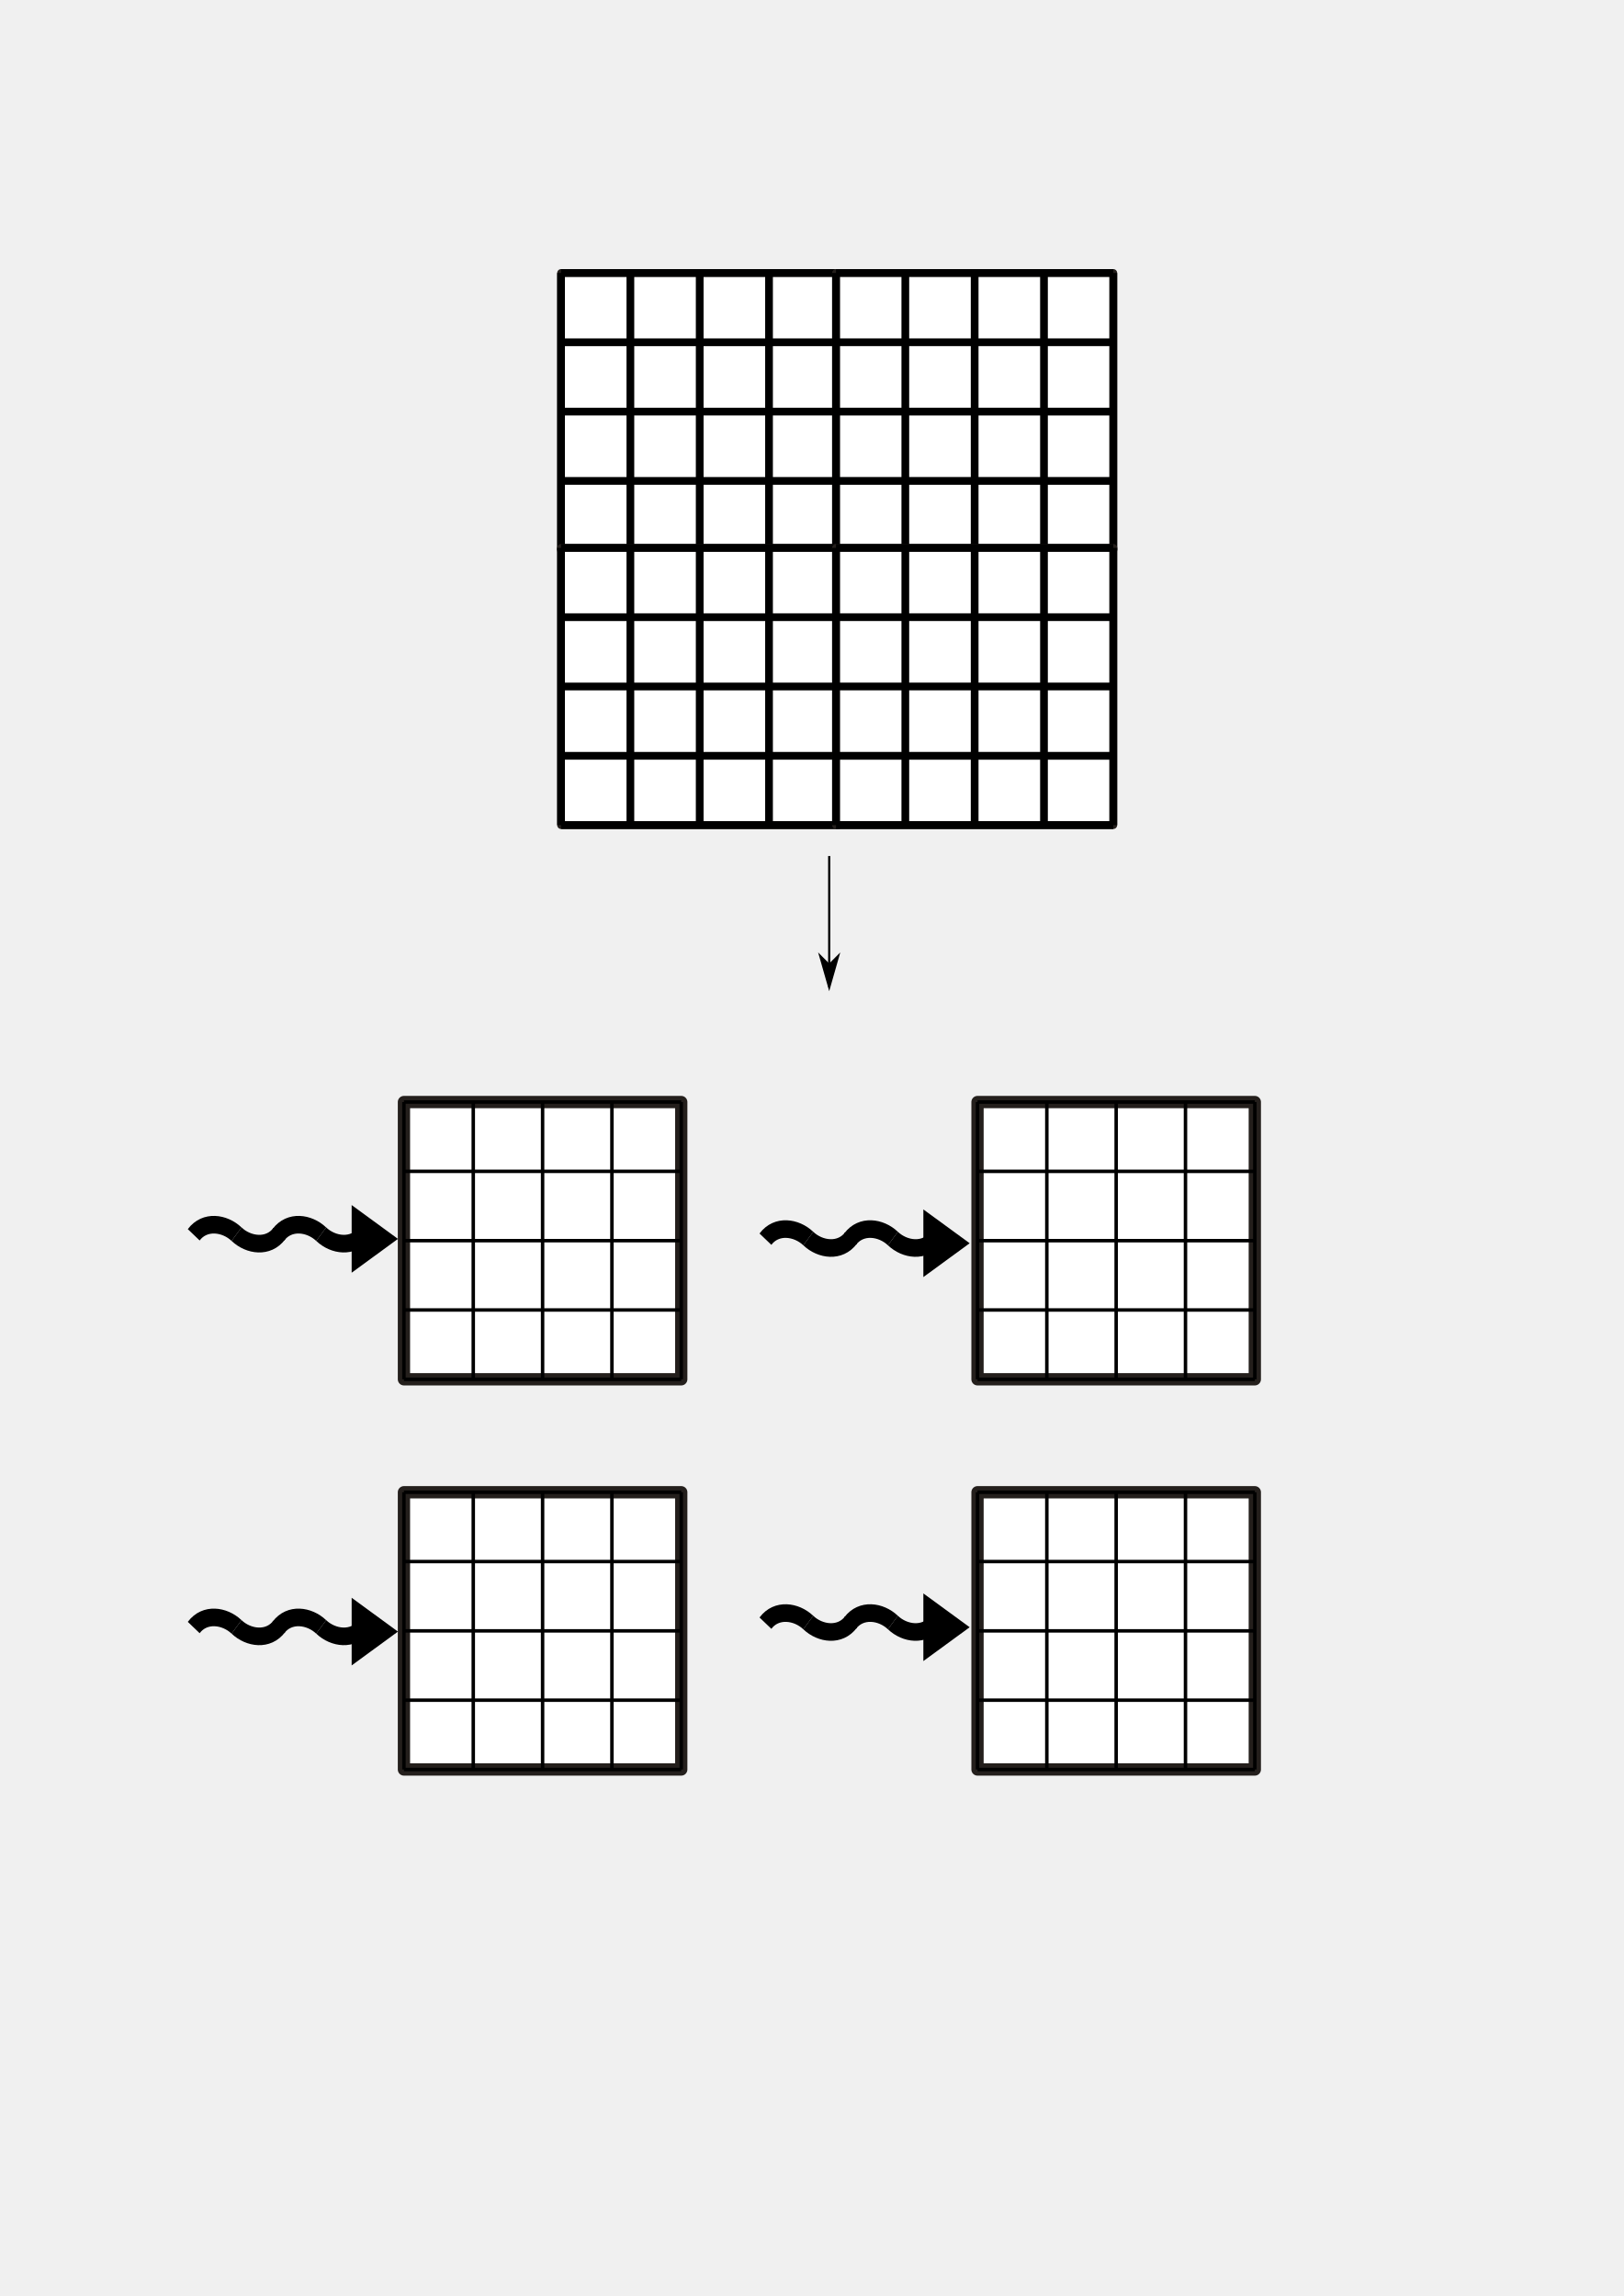
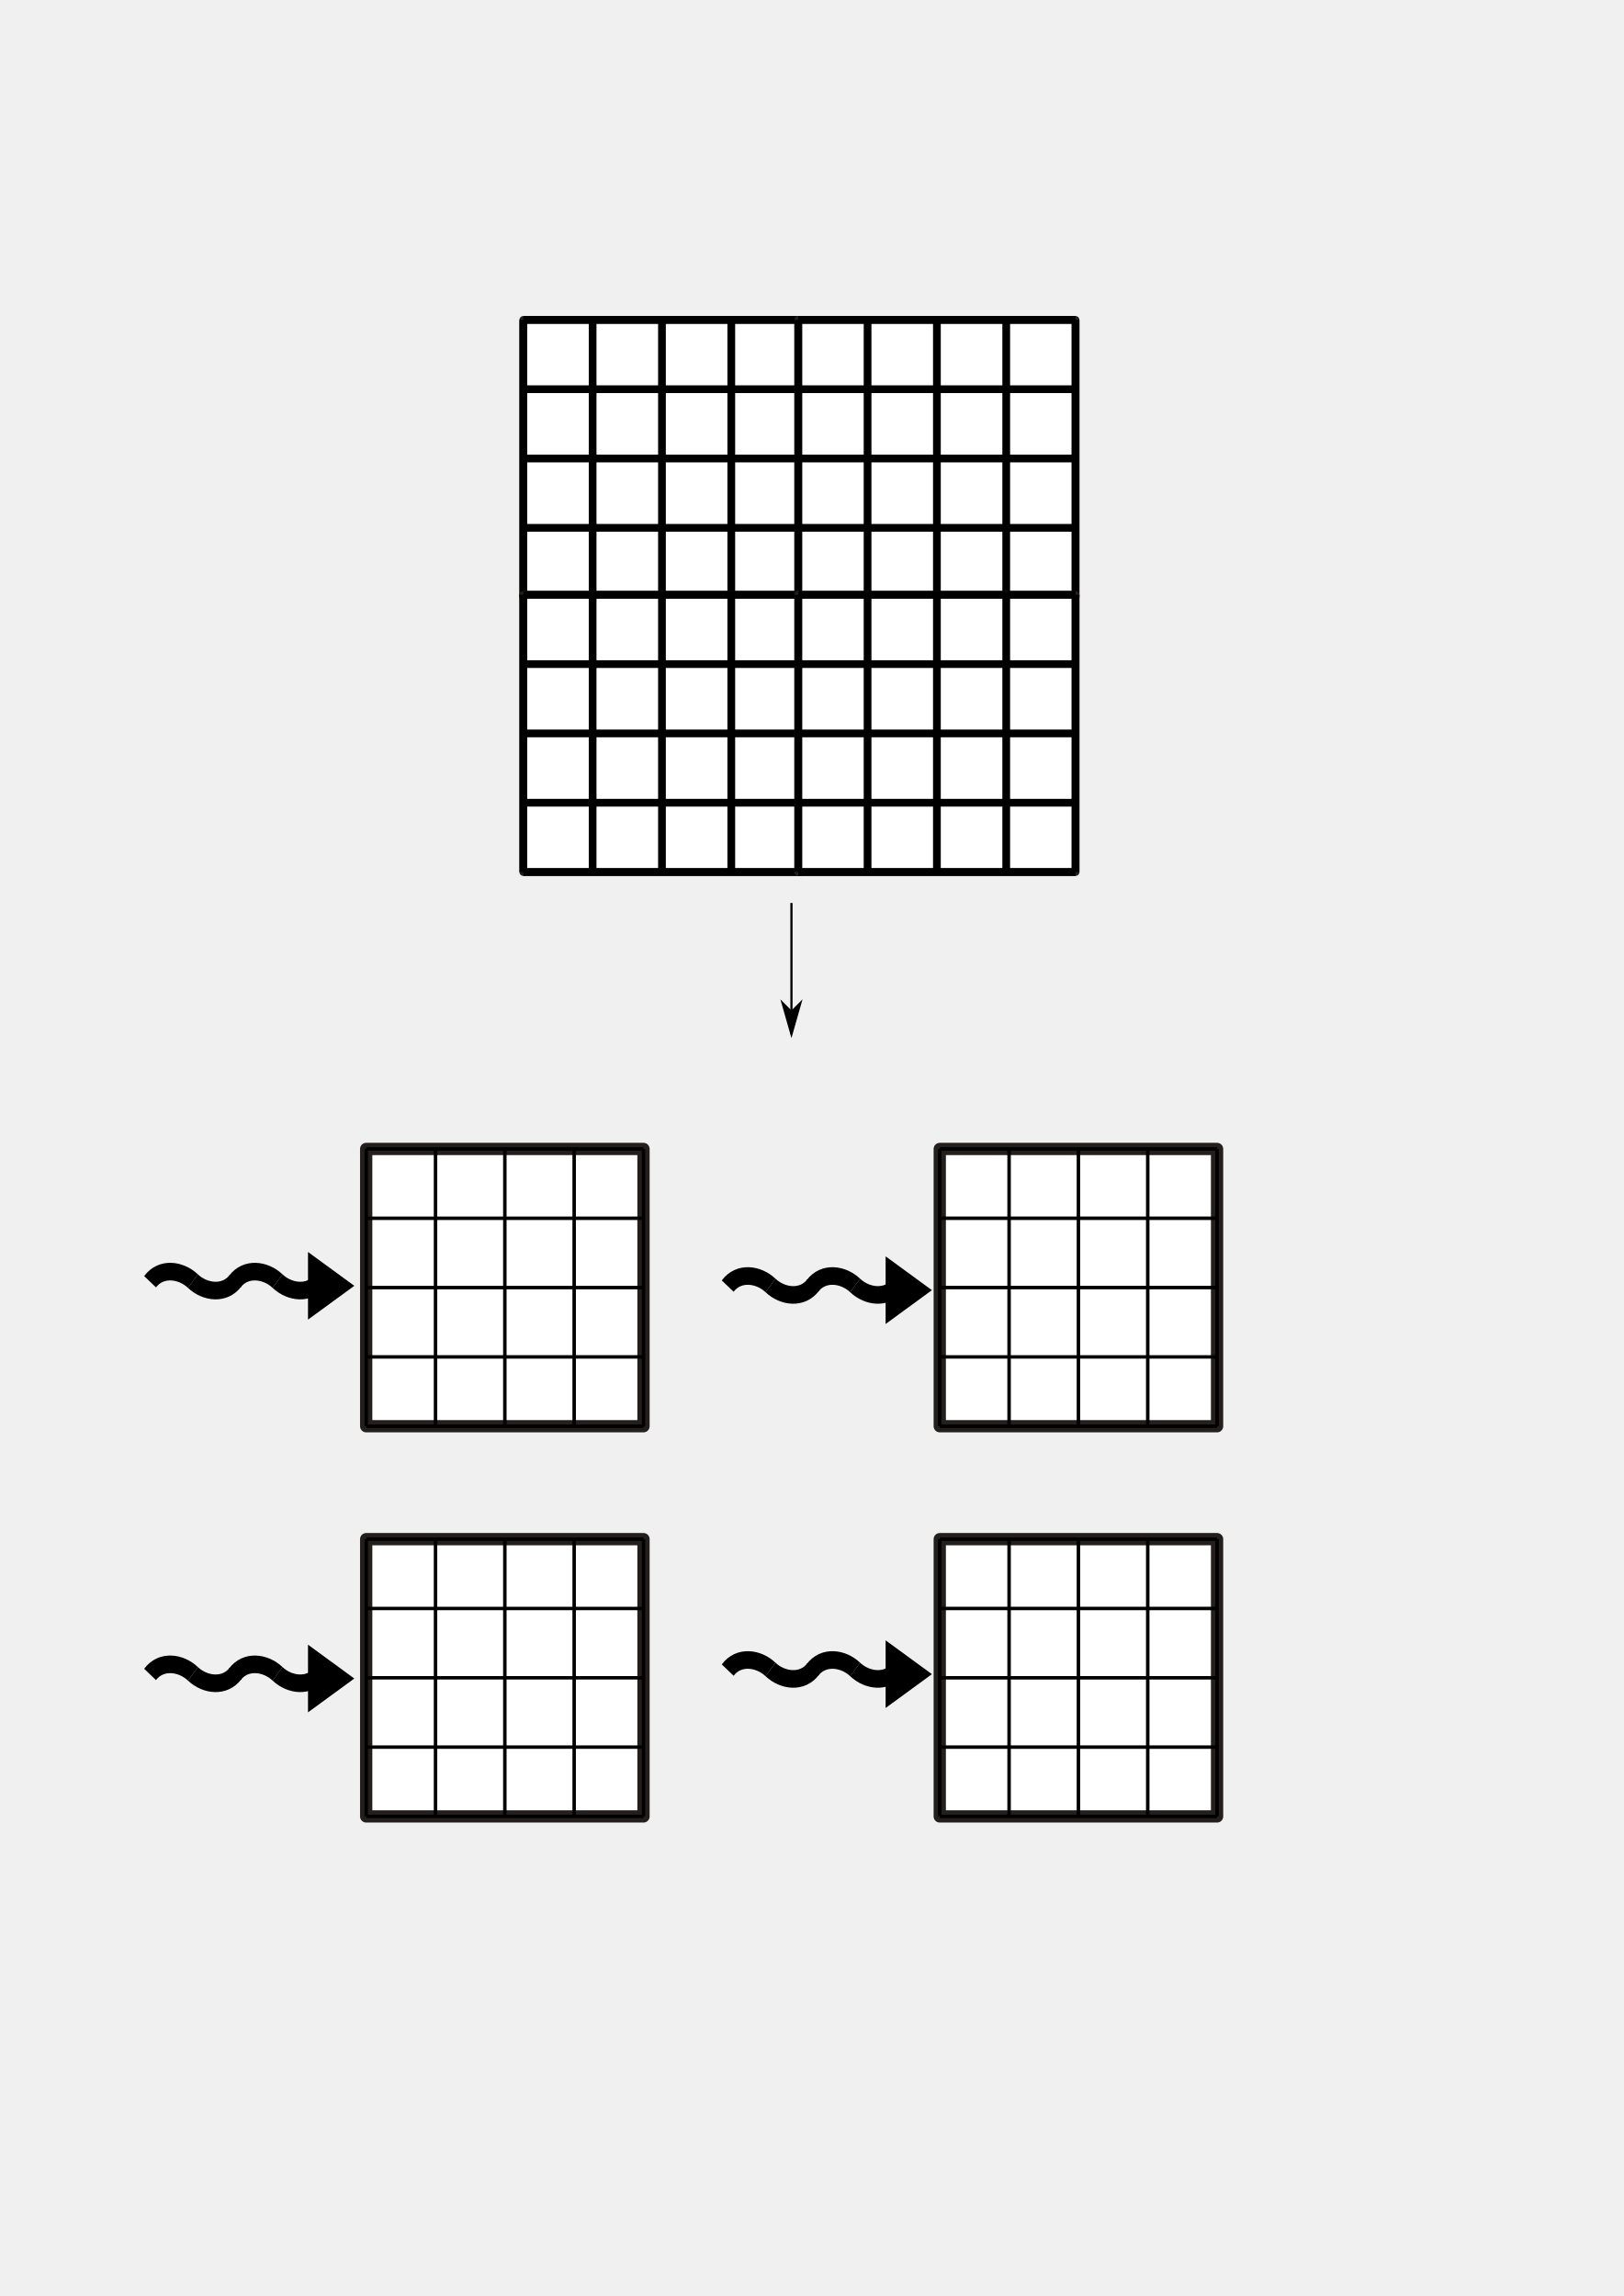
<svg xmlns="http://www.w3.org/2000/svg" width="744.094" height="1052.362" id="svg3798" version="1.1">
  <defs id="defs3800">
    <marker orient="auto" refY="0.0" refX="0.0" id="Arrow1Lend" style="overflow:visible;">
      <path id="path3868" d="M 0.0,0.0 L 5.0,-5.0 L -12.5,0.0 L 5.0,5.0 L 0.0,0.0 z " style="fill-rule:evenodd;stroke:#000000;stroke-width:1.0pt;" transform="scale(0.8) rotate(180) translate(12.5,0)" />
    </marker>
    <marker orient="auto" refY="0.0" refX="0.0" id="Arrow2Lend" style="overflow:visible;">
      <path id="path3886" style="fill-rule:evenodd;stroke-width:0.625;stroke-linejoin:round;" d="M 8.719,4.034 L -2.207,0.016 L 8.719,-4.002 C 6.973,-1.63 6.983,1.616 8.719,4.034 z " transform="scale(1.1) rotate(180) translate(1,0)" />
    </marker>
    <marker orient="auto" refY="0.0" refX="0.0" id="Arrow1Mend" style="overflow:visible;">
      <path id="path3874" d="M 0.0,0.0 L 5.0,-5.0 L -12.5,0.0 L 5.0,5.0 L 0.0,0.0 z " style="fill-rule:evenodd;stroke:#000000;stroke-width:1.0pt;" transform="scale(0.4) rotate(180) translate(10,0)" />
    </marker>
  </defs>
  <g id="layer1">
-     <rect style="fill:#ffffff;fill-opacity:1;stroke:#241f1c;stroke-width:5.629;stroke-linecap:butt;stroke-linejoin:round;stroke-miterlimit:4;stroke-opacity:1;stroke-dasharray:none;stroke-dashoffset:0" id="rect3146" width="127.08" height="127.08" x="505.112" y="-575.043" transform="matrix(0,1,-1,0,0,0)" />
-     <path id="path3142" d="m 447.963,505.112 127.08,1.2e-4 m -127.08,31.77 127.08,1.2e-4 m -127.08,31.77 127.08,1.2e-4 m -127.08,31.77 127.08,1.2e-4 m -127.08,31.77 127.08,1.2e-4 m -127.08,-127.08 -8e-5,127.08 m 31.77,-127.08 -8e-5,127.08 m 31.77,-127.08 -8e-5,127.08 m 31.77,-127.08 -8e-5,127.08 m 31.77,-127.08 -8e-5,127.08" style="fill:none;stroke:#000000;stroke-width:1.588px;stroke-linecap:butt;stroke-linejoin:miter;stroke-opacity:1" />
-     <rect y="-312.193" x="505.112" height="127.08" width="127.08" id="rect3148" style="fill:#ffffff;fill-opacity:1;stroke:#241f1c;stroke-width:5.629;stroke-linecap:butt;stroke-linejoin:round;stroke-miterlimit:4;stroke-opacity:1;stroke-dasharray:none;stroke-dashoffset:0" transform="matrix(0,1,-1,0,0,0)" />
-     <path style="fill:none;stroke:#000000;stroke-width:1.588px;stroke-linecap:butt;stroke-linejoin:miter;stroke-opacity:1" d="m 185.113,505.112 127.08,-4e-5 m -127.08,31.77 127.08,-4e-5 m -127.08,31.77 127.08,-4e-5 m -127.08,31.77 127.08,-4e-5 m -127.08,31.77 127.08,-4e-5 m -127.08,-127.08 4e-5,127.08 m 31.77,-127.08 4e-5,127.08 m 31.77,-127.08 4e-5,127.08 m 31.77,-127.08 4e-5,127.08 m 31.77,-127.08 4e-5,127.08" id="path3150" />
-     <rect y="-575.043" x="683.961" height="127.08" width="127.08" id="rect3154" style="fill:#ffffff;fill-opacity:1;stroke:#241f1c;stroke-width:5.629;stroke-linecap:butt;stroke-linejoin:round;stroke-miterlimit:4;stroke-opacity:1;stroke-dasharray:none;stroke-dashoffset:0" transform="matrix(0,1,-1,0,0,0)" />
-     <path style="fill:none;stroke:#000000;stroke-width:1.588px;stroke-linecap:butt;stroke-linejoin:miter;stroke-opacity:1" d="m 447.963,683.961 127.08,0 m -127.08,31.77 127.08,0 m -127.08,31.77 127.08,0 m -127.08,31.77 127.08,0 m -127.08,31.77 127.08,0 m -127.08,-127.08 0,127.08 m 31.77,-127.08 0,127.08 m 31.77,-127.08 0,127.08 m 31.77,-127.08 0,127.08 m 31.77,-127.08 0,127.08" id="path3156" />
-     <rect style="fill:#ffffff;fill-opacity:1;stroke:#241f1c;stroke-width:5.629;stroke-linecap:butt;stroke-linejoin:round;stroke-miterlimit:4;stroke-opacity:1;stroke-dasharray:none;stroke-dashoffset:0" id="rect3158" width="127.08" height="127.08" x="683.961" y="-312.193" transform="matrix(0,1,-1,0,0,0)" />
-     <path id="path3160" d="m 185.113,683.961 127.08,-8e-5 m -127.08,31.77 127.08,-8e-5 m -127.08,31.77 127.08,-8e-5 m -127.08,31.77 127.08,-8e-5 m -127.08,31.77 127.08,-8e-5 m -127.08,-127.08 0,127.08 m 31.77,-127.08 0,127.08 m 31.77,-127.08 0,127.08 m 31.77,-127.08 0,127.08 m 31.77,-127.08 0,127.08" style="fill:none;stroke:#000000;stroke-width:1.588px;stroke-linecap:butt;stroke-linejoin:miter;stroke-opacity:1" />
-     <g style="stroke-width:7.766;stroke-miterlimit:4;stroke-dasharray:none" id="g8096-3" transform="matrix(0.9135228,0,0,1.038652,265.8704,226.3239)">
+     <rect style="fill:#ffffff;fill-opacity:1;stroke:#241f1c;stroke-width:5.629;stroke-linecap:butt;stroke-linejoin:round;stroke-miterlimit:4;stroke-opacity:1;stroke-dasharray:none;stroke-dashoffset:0" id="rect3146" width="127.08" height="127.08" x="526.618" y="-557.744" transform="matrix(0,1,-1,0,0,0)" />
+     <path id="path3142" d="m 430.664,526.618 127.08,1.2e-4 m -127.08,31.77 127.08,1.2e-4 m -127.08,31.77 127.08,1.2e-4 m -127.08,31.77 127.08,1.2e-4 m -127.08,31.77 127.08,1.2e-4 m -127.08,-127.08 -8e-5,127.08 m 31.77,-127.08 -8e-5,127.08 m 31.77,-127.08 -8e-5,127.08 m 31.77,-127.08 -8e-5,127.08 m 31.77,-127.08 -8e-5,127.08" style="fill:none;stroke:#000000;stroke-width:1.588px;stroke-linecap:butt;stroke-linejoin:miter;stroke-opacity:1" />
+     <rect y="-294.894" x="526.618" height="127.08" width="127.08" id="rect3148" style="fill:#ffffff;fill-opacity:1;stroke:#241f1c;stroke-width:5.629;stroke-linecap:butt;stroke-linejoin:round;stroke-miterlimit:4;stroke-opacity:1;stroke-dasharray:none;stroke-dashoffset:0" transform="matrix(0,1,-1,0,0,0)" />
+     <path style="fill:none;stroke:#000000;stroke-width:1.588px;stroke-linecap:butt;stroke-linejoin:miter;stroke-opacity:1" d="m 167.814,526.618 127.08,-4e-5 m -127.08,31.77 127.08,-4e-5 m -127.08,31.77 127.08,-4e-5 m -127.08,31.77 127.08,-4e-5 m -127.08,31.77 127.08,-4e-5 m -127.08,-127.08 4e-5,127.08 m 31.77,-127.08 4e-5,127.08 m 31.77,-127.08 4e-5,127.08 m 31.77,-127.08 4e-5,127.08 m 31.77,-127.08 4e-5,127.08" id="path3150" />
+     <rect y="-557.744" x="705.468" height="127.08" width="127.08" id="rect3154" style="fill:#ffffff;fill-opacity:1;stroke:#241f1c;stroke-width:5.629;stroke-linecap:butt;stroke-linejoin:round;stroke-miterlimit:4;stroke-opacity:1;stroke-dasharray:none;stroke-dashoffset:0" transform="matrix(0,1,-1,0,0,0)" />
+     <path style="fill:none;stroke:#000000;stroke-width:1.588px;stroke-linecap:butt;stroke-linejoin:miter;stroke-opacity:1" d="m 430.664,705.468 127.08,0 M 430.664,737.238 l 127.08,0 m -127.08,31.77 127.08,0 M 430.664,800.778 l 127.08,0 m -127.08,31.77 127.08,0 M 430.664,705.468 l 0,127.08 m 31.77,-127.08 0,127.08 m 31.77,-127.08 0,127.08 m 31.77,-127.08 0,127.08 m 31.77,-127.08 0,127.08" id="path3156" />
+     <rect style="fill:#ffffff;fill-opacity:1;stroke:#241f1c;stroke-width:5.629;stroke-linecap:butt;stroke-linejoin:round;stroke-miterlimit:4;stroke-opacity:1;stroke-dasharray:none;stroke-dashoffset:0" id="rect3158" width="127.08" height="127.08" x="705.468" y="-294.894" transform="matrix(0,1,-1,0,0,0)" />
+     <path id="path3160" d="m 167.814,705.468 127.08,-8e-5 m -127.08,31.77 127.08,-8e-5 m -127.08,31.77 127.08,-8e-5 m -127.08,31.77 127.08,-8e-5 m -127.08,31.77 127.08,-8e-5 m -127.08,-127.08 0,127.08 m 31.77,-127.08 0,127.08 m 31.77,-127.08 0,127.08 m 31.77,-127.08 0,127.08 m 31.77,-127.08 0,127.08" style="fill:none;stroke:#000000;stroke-width:1.588px;stroke-linecap:butt;stroke-linejoin:miter;stroke-opacity:1" />
+     <g style="stroke-width:7.766;stroke-miterlimit:4;stroke-dasharray:none" id="g8096-3" transform="matrix(0.9135228,0,0,1.038652,248.5716,247.8306)">
      <path transform="matrix(3.376735,0,0,3.376735,-119.8243,-830.4179)" style="fill:none;stroke:#000000;stroke-width:2.3;stroke-linecap:butt;stroke-linejoin:miter;stroke-miterlimit:4;stroke-opacity:1;stroke-dasharray:none" id="path8098-0" d="m 63.012,343.335 c 1.618,-1.923 4.593,-1.567 6.363,-0.08" />
      <path d="m 63.012,343.335 c 1.618,-1.923 4.593,-1.567 6.363,-0.08" id="path8100-2" style="fill:none;stroke:#000000;stroke-width:2.3;stroke-linecap:butt;stroke-linejoin:miter;stroke-miterlimit:4;stroke-opacity:1;stroke-dasharray:none" transform="matrix(-3.376735,1.1685993e-7,-1.1685993e-7,-3.376735,348.6866,1487.725)" />
    </g>
-     <g style="stroke-width:7.766;stroke-miterlimit:4;stroke-dasharray:none" id="g8102-8" transform="matrix(0.9135228,0,0,1.038652,266.0578,226.0617)">
+     <g style="stroke-width:7.766;stroke-miterlimit:4;stroke-dasharray:none" id="g8102-8" transform="matrix(0.9135228,0,0,1.038652,248.759,247.5684)">
      <path d="m 63.012,343.335 c 1.618,-1.923 4.593,-1.567 6.363,-0.08" id="path8104-7" style="fill:none;stroke:#000000;stroke-width:2.3;stroke-linecap:butt;stroke-linejoin:miter;stroke-miterlimit:4;stroke-opacity:1;stroke-dasharray:none" transform="matrix(3.376735,0,0,3.376735,-77.5718,-830.1653)" />
      <path transform="matrix(-3.376735,1.1685993e-7,-1.1685993e-7,-3.376735,390.9391,1487.977)" style="fill:none;stroke:#000000;stroke-width:2.3;stroke-linecap:butt;stroke-linejoin:miter;stroke-miterlimit:4;stroke-opacity:1;stroke-dasharray:none" id="path8106-5" d="m 63.012,343.335 c 1.618,-1.923 4.593,-1.567 6.363,-0.08" />
    </g>
-     <path style="fill:#000000;stroke:#000000;stroke-width:7.565;stroke-linecap:butt;stroke-linejoin:miter;stroke-miterlimit:4;stroke-opacity:1;stroke-dasharray:none" d="m 426.932,561.783 -1e-5,16.111 11.026,-8.056 z" id="path8108-4" />
-     <g transform="matrix(0.9135228,0,0,1.038652,3.87038,224.3239)" id="g12066" style="stroke-width:7.766;stroke-miterlimit:4;stroke-dasharray:none">
+     <path style="fill:#000000;stroke:#000000;stroke-width:7.565;stroke-linecap:butt;stroke-linejoin:miter;stroke-miterlimit:4;stroke-opacity:1;stroke-dasharray:none" d="m 409.633,583.289 -1e-5,16.111 11.026,-8.056 z" id="path8108-4" />
+     <g transform="matrix(0.9135228,0,0,1.038652,-16.12994,245.8306)" id="g12066" style="stroke-width:7.766;stroke-miterlimit:4;stroke-dasharray:none">
      <path d="m 63.012,343.335 c 1.618,-1.923 4.593,-1.567 6.363,-0.08" id="path12068" style="fill:none;stroke:#000000;stroke-width:2.3;stroke-linecap:butt;stroke-linejoin:miter;stroke-miterlimit:4;stroke-opacity:1;stroke-dasharray:none" transform="matrix(3.376735,0,0,3.376735,-119.8243,-830.4179)" />
      <path transform="matrix(-3.376735,1.1685993e-7,-1.1685993e-7,-3.376735,348.6866,1487.725)" style="fill:none;stroke:#000000;stroke-width:2.3;stroke-linecap:butt;stroke-linejoin:miter;stroke-miterlimit:4;stroke-opacity:1;stroke-dasharray:none" id="path12070" d="m 63.012,343.335 c 1.618,-1.923 4.593,-1.567 6.363,-0.08" />
    </g>
-     <g transform="matrix(0.9135228,0,0,1.038652,4.05784,224.0617)" id="g12072" style="stroke-width:7.766;stroke-miterlimit:4;stroke-dasharray:none">
+     <g transform="matrix(0.9135228,0,0,1.038652,-15.94248,245.5684)" id="g12072" style="stroke-width:7.766;stroke-miterlimit:4;stroke-dasharray:none">
      <path transform="matrix(3.376735,0,0,3.376735,-77.5718,-830.1653)" style="fill:none;stroke:#000000;stroke-width:2.3;stroke-linecap:butt;stroke-linejoin:miter;stroke-miterlimit:4;stroke-opacity:1;stroke-dasharray:none" id="path12074" d="m 63.012,343.335 c 1.618,-1.923 4.593,-1.567 6.363,-0.08" />
      <path d="m 63.012,343.335 c 1.618,-1.923 4.593,-1.567 6.363,-0.08" id="path12076" style="fill:none;stroke:#000000;stroke-width:2.3;stroke-linecap:butt;stroke-linejoin:miter;stroke-miterlimit:4;stroke-opacity:1;stroke-dasharray:none" transform="matrix(-3.376735,1.1685993e-7,-1.1685993e-7,-3.376735,390.9391,1487.977)" />
    </g>
-     <path id="path12078" d="m 164.932,559.783 -1e-5,16.111 11.026,-8.056 z" style="fill:#000000;stroke:#000000;stroke-width:7.565;stroke-linecap:butt;stroke-linejoin:miter;stroke-miterlimit:4;stroke-opacity:1;stroke-dasharray:none" />
-     <g transform="matrix(0.9135228,0,0,1.038652,265.8704,402.3239)" id="g12080" style="stroke-width:7.766;stroke-miterlimit:4;stroke-dasharray:none">
+     <path id="path12078" d="m 144.931,581.289 -10e-6,16.111 11.026,-8.056 z" style="fill:#000000;stroke:#000000;stroke-width:7.565;stroke-linecap:butt;stroke-linejoin:miter;stroke-miterlimit:4;stroke-opacity:1;stroke-dasharray:none" />
+     <g transform="matrix(0.9135228,0,0,1.038652,248.5716,423.8306)" id="g12080" style="stroke-width:7.766;stroke-miterlimit:4;stroke-dasharray:none">
      <path d="m 63.012,343.335 c 1.618,-1.923 4.593,-1.567 6.363,-0.08" id="path12082" style="fill:none;stroke:#000000;stroke-width:2.3;stroke-linecap:butt;stroke-linejoin:miter;stroke-miterlimit:4;stroke-opacity:1;stroke-dasharray:none" transform="matrix(3.376735,0,0,3.376735,-119.8243,-830.4179)" />
      <path transform="matrix(-3.376735,1.1685993e-7,-1.1685993e-7,-3.376735,348.6866,1487.725)" style="fill:none;stroke:#000000;stroke-width:2.3;stroke-linecap:butt;stroke-linejoin:miter;stroke-miterlimit:4;stroke-opacity:1;stroke-dasharray:none" id="path12084" d="m 63.012,343.335 c 1.618,-1.923 4.593,-1.567 6.363,-0.08" />
    </g>
-     <g transform="matrix(0.9135228,0,0,1.038652,266.0578,402.0617)" id="g12086" style="stroke-width:7.766;stroke-miterlimit:4;stroke-dasharray:none">
+     <g transform="matrix(0.9135228,0,0,1.038652,248.759,423.5684)" id="g12086" style="stroke-width:7.766;stroke-miterlimit:4;stroke-dasharray:none">
      <path transform="matrix(3.376735,0,0,3.376735,-77.5718,-830.1653)" style="fill:none;stroke:#000000;stroke-width:2.3;stroke-linecap:butt;stroke-linejoin:miter;stroke-miterlimit:4;stroke-opacity:1;stroke-dasharray:none" id="path12088" d="m 63.012,343.335 c 1.618,-1.923 4.593,-1.567 6.363,-0.08" />
      <path d="m 63.012,343.335 c 1.618,-1.923 4.593,-1.567 6.363,-0.08" id="path12090" style="fill:none;stroke:#000000;stroke-width:2.3;stroke-linecap:butt;stroke-linejoin:miter;stroke-miterlimit:4;stroke-opacity:1;stroke-dasharray:none" transform="matrix(-3.376735,1.1685993e-7,-1.1685993e-7,-3.376735,390.9391,1487.977)" />
    </g>
-     <path id="path12092" d="m 426.932,737.783 -1e-5,16.111 11.026,-8.056 z" style="fill:#000000;stroke:#000000;stroke-width:7.565;stroke-linecap:butt;stroke-linejoin:miter;stroke-miterlimit:4;stroke-opacity:1;stroke-dasharray:none" />
-     <g style="stroke-width:7.766;stroke-miterlimit:4;stroke-dasharray:none" id="g12094" transform="matrix(0.9135228,0,0,1.038652,3.87038,404.3239)">
+     <path id="path12092" d="m 409.633,759.289 -1e-5,16.111 11.026,-8.056 z" style="fill:#000000;stroke:#000000;stroke-width:7.565;stroke-linecap:butt;stroke-linejoin:miter;stroke-miterlimit:4;stroke-opacity:1;stroke-dasharray:none" />
+     <g style="stroke-width:7.766;stroke-miterlimit:4;stroke-dasharray:none" id="g12094" transform="matrix(0.9135228,0,0,1.038652,-16.12994,425.8306)">
      <path transform="matrix(3.376735,0,0,3.376735,-119.8243,-830.4179)" style="fill:none;stroke:#000000;stroke-width:2.3;stroke-linecap:butt;stroke-linejoin:miter;stroke-miterlimit:4;stroke-opacity:1;stroke-dasharray:none" id="path12096" d="m 63.012,343.335 c 1.618,-1.923 4.593,-1.567 6.363,-0.08" />
      <path d="m 63.012,343.335 c 1.618,-1.923 4.593,-1.567 6.363,-0.08" id="path12098" style="fill:none;stroke:#000000;stroke-width:2.3;stroke-linecap:butt;stroke-linejoin:miter;stroke-miterlimit:4;stroke-opacity:1;stroke-dasharray:none" transform="matrix(-3.376735,1.1685993e-7,-1.1685993e-7,-3.376735,348.6866,1487.725)" />
    </g>
-     <g style="stroke-width:7.766;stroke-miterlimit:4;stroke-dasharray:none" id="g12100" transform="matrix(0.9135228,0,0,1.038652,4.05784,404.0617)">
+     <g style="stroke-width:7.766;stroke-miterlimit:4;stroke-dasharray:none" id="g12100" transform="matrix(0.9135228,0,0,1.038652,-15.94248,425.5684)">
      <path d="m 63.012,343.335 c 1.618,-1.923 4.593,-1.567 6.363,-0.08" id="path12102" style="fill:none;stroke:#000000;stroke-width:2.3;stroke-linecap:butt;stroke-linejoin:miter;stroke-miterlimit:4;stroke-opacity:1;stroke-dasharray:none" transform="matrix(3.376735,0,0,3.376735,-77.5718,-830.1653)" />
      <path transform="matrix(-3.376735,1.1685993e-7,-1.1685993e-7,-3.376735,390.9391,1487.977)" style="fill:none;stroke:#000000;stroke-width:2.3;stroke-linecap:butt;stroke-linejoin:miter;stroke-miterlimit:4;stroke-opacity:1;stroke-dasharray:none" id="path12104" d="m 63.012,343.335 c 1.618,-1.923 4.593,-1.567 6.363,-0.08" />
    </g>
-     <path style="fill:#000000;stroke:#000000;stroke-width:7.565;stroke-linecap:butt;stroke-linejoin:miter;stroke-miterlimit:4;stroke-opacity:1;stroke-dasharray:none" d="m 164.932,739.783 -1e-5,16.111 11.026,-8.056 z" id="path12106" />
-     <rect transform="matrix(0,1,-1,0,0,0)" style="fill:#ffffff;fill-opacity:1;stroke:#241f1c;stroke-width:3.543;stroke-linecap:butt;stroke-linejoin:round;stroke-miterlimit:4;stroke-opacity:1;stroke-dasharray:none;stroke-dashoffset:0" id="rect3065" width="127.08" height="127.08" x="125.112" y="-384.193" />
-     <path id="path3067" d="m 257.113,125.112 127.08,-4e-5 m -127.08,31.77 127.08,-4e-5 m -127.08,31.77 127.08,-4e-5 m -127.08,31.77 127.08,-4e-5 m -127.08,31.77 127.08,-4e-5 m -127.08,-127.08 4e-5,127.08 m 31.77,-127.08 4e-5,127.08 m 31.77,-127.08 4e-5,127.08 m 31.77,-127.08 4e-5,127.08 m 31.77,-127.08 4e-5,127.08" style="fill:none;stroke:#000000;stroke-width:3.543;stroke-linecap:butt;stroke-linejoin:miter;stroke-miterlimit:4;stroke-opacity:1;stroke-dasharray:none" />
-     <rect y="-510.193" x="125.112" height="127.08" width="127.08" id="rect3839" style="fill:#ffffff;fill-opacity:1;stroke:#241f1c;stroke-width:3.543;stroke-linecap:butt;stroke-linejoin:round;stroke-miterlimit:4;stroke-opacity:1;stroke-dasharray:none;stroke-dashoffset:0" transform="matrix(0,1,-1,0,0,0)" />
-     <path style="fill:none;stroke:#000000;stroke-width:3.543;stroke-linecap:butt;stroke-linejoin:miter;stroke-miterlimit:4;stroke-opacity:1;stroke-dasharray:none" d="m 383.113,125.112 127.08,-4e-5 m -127.08,31.77 127.08,-4e-5 m -127.08,31.77 127.08,-4e-5 m -127.08,31.77 127.08,-4e-5 m -127.08,31.77 127.08,-4e-5 m -127.08,-127.08 4e-5,127.08 m 31.77,-127.08 4e-5,127.08 m 31.77,-127.08 4e-5,127.08 m 31.77,-127.08 4e-5,127.08 m 31.77,-127.08 4e-5,127.08" id="path3841" />
-     <rect y="-384.193" x="251.112" height="127.08" width="127.08" id="rect3845" style="fill:#ffffff;fill-opacity:1;stroke:#241f1c;stroke-width:3.543;stroke-linecap:butt;stroke-linejoin:round;stroke-miterlimit:4;stroke-opacity:1;stroke-dasharray:none;stroke-dashoffset:0" transform="matrix(0,1,-1,0,0,0)" />
-     <path style="fill:none;stroke:#000000;stroke-width:3.543;stroke-linecap:butt;stroke-linejoin:miter;stroke-miterlimit:4;stroke-opacity:1;stroke-dasharray:none" d="m 257.113,251.112 127.08,-4e-5 m -127.08,31.77 127.08,-4e-5 m -127.08,31.77 127.08,-4e-5 m -127.08,31.77 127.08,-4e-5 m -127.08,31.77 127.08,-4e-5 m -127.08,-127.08 4e-5,127.08 m 31.77,-127.08 4e-5,127.08 m 31.77,-127.08 4e-5,127.08 m 31.77,-127.08 4e-5,127.08 m 31.77,-127.08 4e-5,127.08" id="path3847" />
-     <rect transform="matrix(0,1,-1,0,0,0)" style="fill:#ffffff;fill-opacity:1;stroke:#241f1c;stroke-width:3.543;stroke-linecap:butt;stroke-linejoin:round;stroke-miterlimit:4;stroke-opacity:1;stroke-dasharray:none;stroke-dashoffset:0" id="rect3849" width="127.08" height="127.08" x="251.112" y="-510.193" />
-     <path id="path3851" d="m 383.113,251.112 127.08,-4e-5 m -127.08,31.77 127.08,-4e-5 m -127.08,31.77 127.08,-4e-5 m -127.08,31.77 127.08,-4e-5 m -127.08,31.77 127.08,-4e-5 m -127.08,-127.08 4e-5,127.08 m 31.77,-127.08 4e-5,127.08 m 31.77,-127.08 4e-5,127.08 m 31.77,-127.08 4e-5,127.08 m 31.77,-127.08 4e-5,127.08" style="fill:none;stroke:#000000;stroke-width:3.543;stroke-linecap:butt;stroke-linejoin:miter;stroke-miterlimit:4;stroke-opacity:1;stroke-dasharray:none" />
-     <path style="fill:none;stroke:#000000;stroke-width:1px;stroke-linecap:butt;stroke-linejoin:miter;stroke-opacity:1;marker-end:url(#Arrow1Lend)" d="m 380,392.362 0,60" id="path3859" />
+     <path style="fill:#000000;stroke:#000000;stroke-width:7.565;stroke-linecap:butt;stroke-linejoin:miter;stroke-miterlimit:4;stroke-opacity:1;stroke-dasharray:none" d="m 144.931,761.289 -10e-6,16.111 11.026,-8.056 z" id="path12106" />
+     <rect transform="matrix(0,1,-1,0,0,0)" style="fill:#ffffff;fill-opacity:1;stroke:#241f1c;stroke-width:3.543;stroke-linecap:butt;stroke-linejoin:round;stroke-miterlimit:4;stroke-opacity:1;stroke-dasharray:none;stroke-dashoffset:0" id="rect3065" width="127.08" height="127.08" x="146.618" y="-366.894" />
+     <path id="path3067" d="m 239.814,146.618 127.08,-4e-5 m -127.08,31.77 127.08,-4e-5 m -127.08,31.77 127.08,-4e-5 m -127.08,31.77 127.08,-4e-5 m -127.08,31.77 127.08,-4e-5 m -127.08,-127.08 4e-5,127.08 m 31.77,-127.08 4e-5,127.08 m 31.77,-127.08 4e-5,127.08 m 31.77,-127.08 4e-5,127.08 m 31.77,-127.08 4e-5,127.08" style="fill:none;stroke:#000000;stroke-width:3.543;stroke-linecap:butt;stroke-linejoin:miter;stroke-miterlimit:4;stroke-opacity:1;stroke-dasharray:none" />
+     <rect y="-492.894" x="146.618" height="127.08" width="127.08" id="rect3839" style="fill:#ffffff;fill-opacity:1;stroke:#241f1c;stroke-width:3.543;stroke-linecap:butt;stroke-linejoin:round;stroke-miterlimit:4;stroke-opacity:1;stroke-dasharray:none;stroke-dashoffset:0" transform="matrix(0,1,-1,0,0,0)" />
+     <path style="fill:none;stroke:#000000;stroke-width:3.543;stroke-linecap:butt;stroke-linejoin:miter;stroke-miterlimit:4;stroke-opacity:1;stroke-dasharray:none" d="m 365.814,146.618 127.08,-4e-5 m -127.08,31.77 127.08,-4e-5 m -127.08,31.77 127.08,-4e-5 m -127.08,31.77 127.08,-4e-5 m -127.08,31.77 127.08,-4e-5 m -127.08,-127.08 4e-5,127.08 m 31.77,-127.08 4e-5,127.08 m 31.77,-127.08 4e-5,127.08 m 31.77,-127.08 4e-5,127.08 m 31.77,-127.08 4e-5,127.08" id="path3841" />
+     <rect y="-366.894" x="272.618" height="127.08" width="127.08" id="rect3845" style="fill:#ffffff;fill-opacity:1;stroke:#241f1c;stroke-width:3.543;stroke-linecap:butt;stroke-linejoin:round;stroke-miterlimit:4;stroke-opacity:1;stroke-dasharray:none;stroke-dashoffset:0" transform="matrix(0,1,-1,0,0,0)" />
+     <path style="fill:none;stroke:#000000;stroke-width:3.543;stroke-linecap:butt;stroke-linejoin:miter;stroke-miterlimit:4;stroke-opacity:1;stroke-dasharray:none" d="m 239.814,272.618 127.08,-4e-5 m -127.08,31.77 127.08,-4e-5 m -127.08,31.77 127.08,-4e-5 m -127.08,31.77 127.08,-4e-5 m -127.08,31.77 127.08,-4e-5 m -127.08,-127.08 4e-5,127.08 m 31.77,-127.08 4e-5,127.08 m 31.77,-127.08 4e-5,127.08 m 31.77,-127.08 4e-5,127.08 m 31.77,-127.08 4e-5,127.08" id="path3847" />
+     <rect transform="matrix(0,1,-1,0,0,0)" style="fill:#ffffff;fill-opacity:1;stroke:#241f1c;stroke-width:3.543;stroke-linecap:butt;stroke-linejoin:round;stroke-miterlimit:4;stroke-opacity:1;stroke-dasharray:none;stroke-dashoffset:0" id="rect3849" width="127.08" height="127.08" x="272.618" y="-492.894" />
+     <path id="path3851" d="m 365.814,272.618 127.08,-4e-5 m -127.08,31.77 127.08,-4e-5 m -127.08,31.77 127.08,-4e-5 m -127.08,31.77 127.08,-4e-5 m -127.08,31.77 127.08,-4e-5 m -127.08,-127.08 4e-5,127.08 m 31.77,-127.08 4e-5,127.08 m 31.77,-127.08 4e-5,127.08 m 31.77,-127.08 4e-5,127.08 m 31.77,-127.08 4e-5,127.08" style="fill:none;stroke:#000000;stroke-width:3.543;stroke-linecap:butt;stroke-linejoin:miter;stroke-miterlimit:4;stroke-opacity:1;stroke-dasharray:none" />
+     <path style="fill:none;stroke:#000000;stroke-width:1px;stroke-linecap:butt;stroke-linejoin:miter;stroke-opacity:1;marker-end:url(#Arrow1Lend)" d="m 362.701,413.869 0,60" id="path3859" />
  </g>
</svg>
